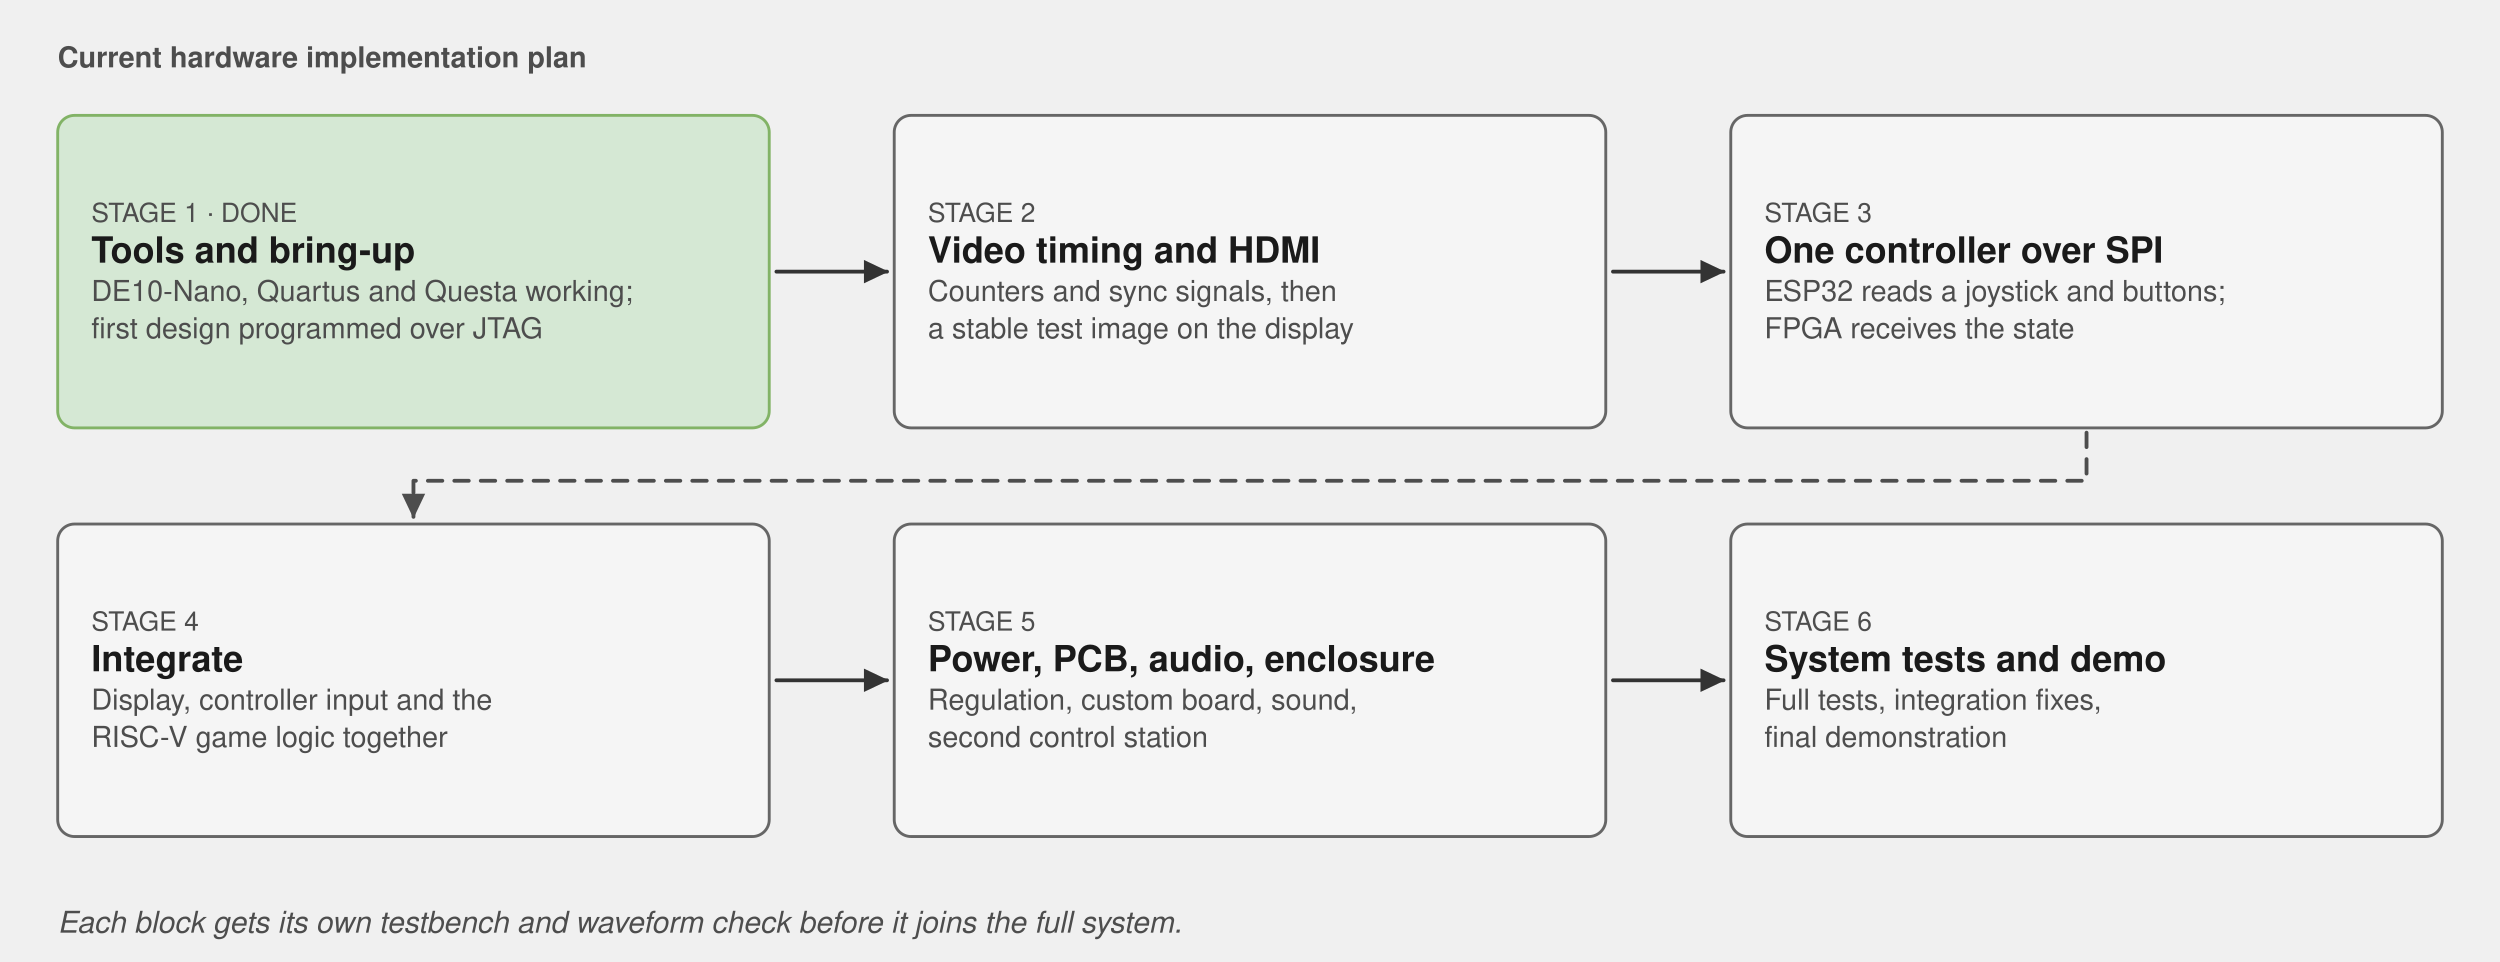
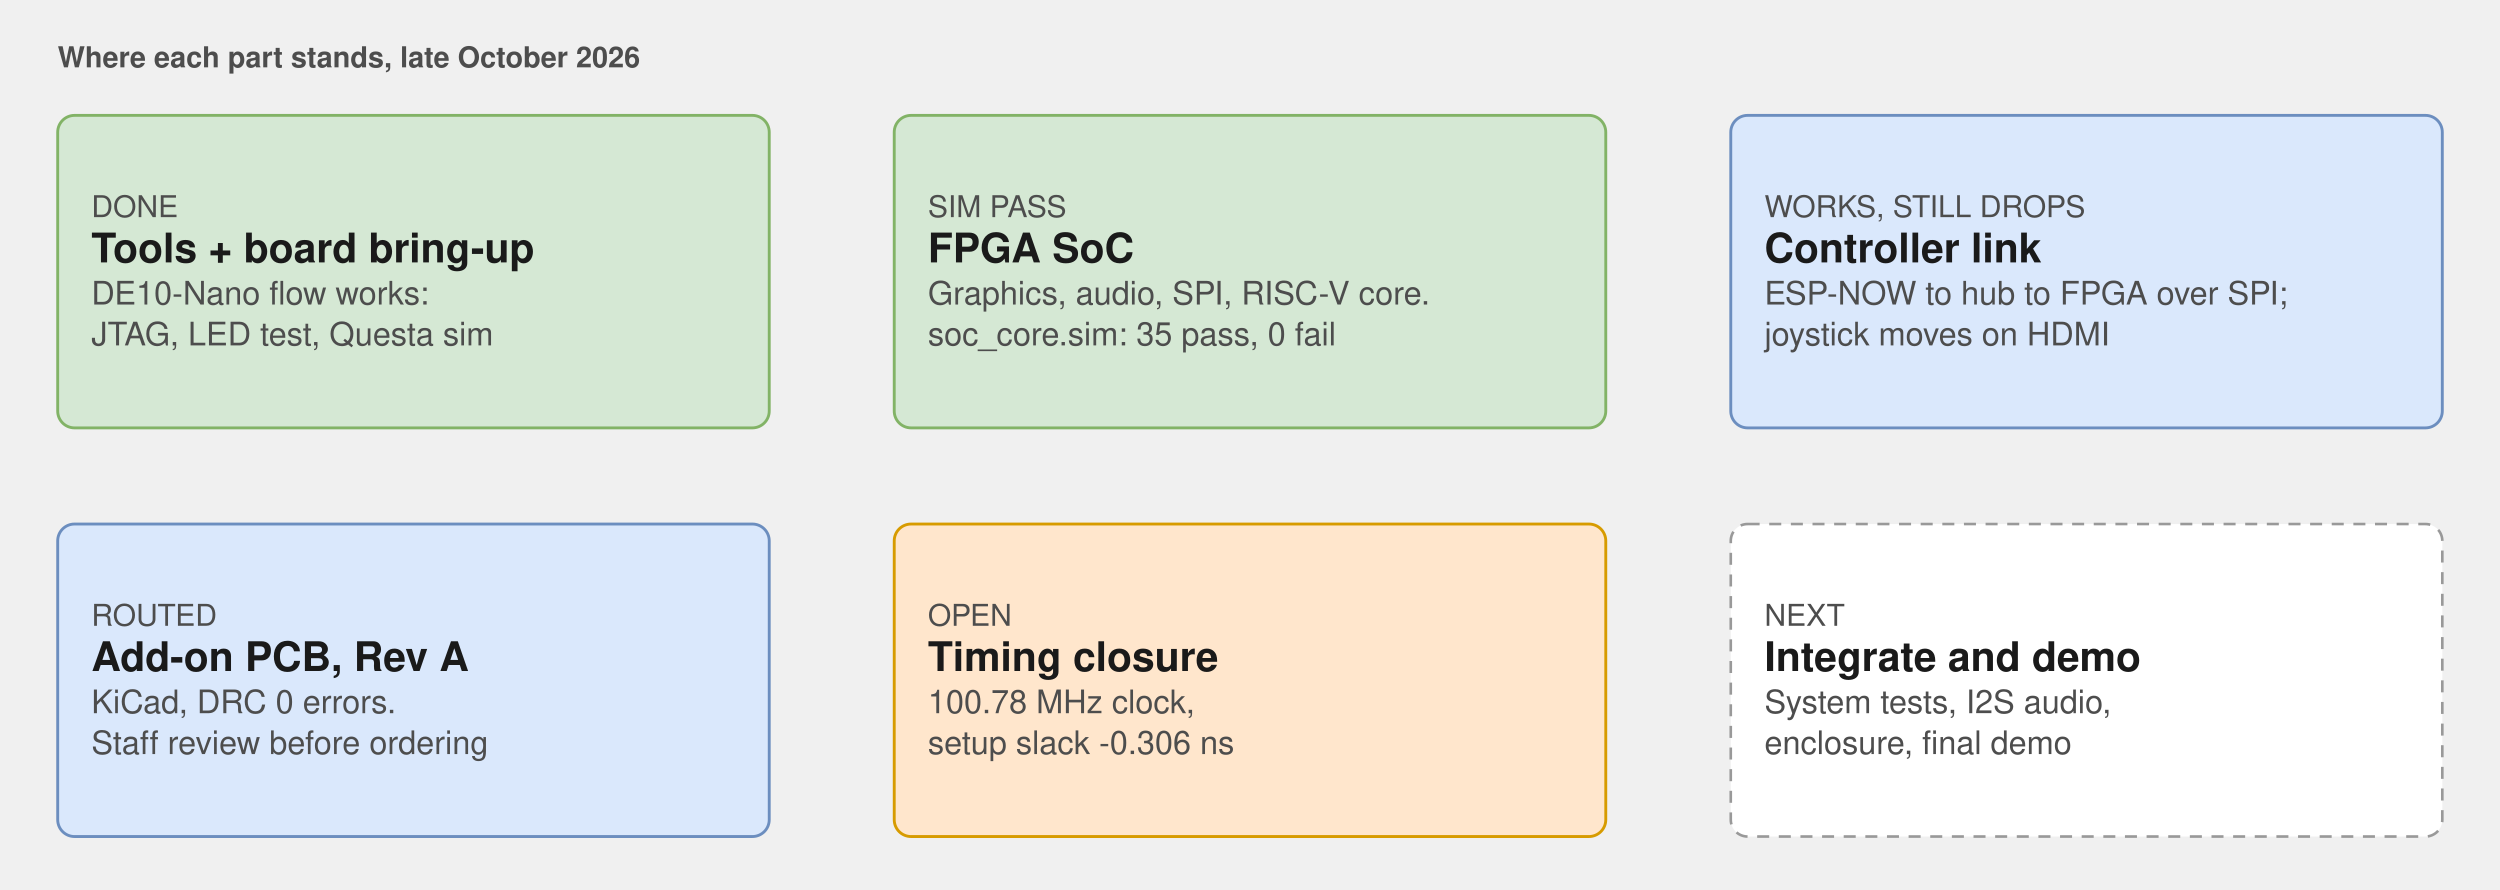
- <svg xmlns="http://www.w3.org/2000/svg" viewBox="0 0 1040 400" width="1040" height="400" role="img" aria-labelledby="t d" font-family="Helvetica, Arial, sans-serif">
+ <svg xmlns="http://www.w3.org/2000/svg" viewBox="0 0 1040 370" width="1040" height="370" role="img" aria-labelledby="t d" font-family="Helvetica, Arial, sans-serif">
  <defs>
    <marker id="a_ink" viewBox="0 0 10 10" refX="8.5" refY="5" markerWidth="8" markerHeight="8" orient="auto-start-reverse">
      <path d="M1 1.2 L9 5 L1 8.8 Z" fill="#333333" />
    </marker>
    <marker id="a_teal" viewBox="0 0 10 10" refX="8.5" refY="5" markerWidth="8" markerHeight="8" orient="auto-start-reverse">
      <path d="M1 1.2 L9 5 L1 8.8 Z" fill="#3d6fa5" />
    </marker>
    <marker id="a_rust" viewBox="0 0 10 10" refX="8.5" refY="5" markerWidth="8" markerHeight="8" orient="auto-start-reverse">
      <path d="M1 1.2 L9 5 L1 8.8 Z" fill="#c47f00" />
    </marker>
    <marker id="a_mute" viewBox="0 0 10 10" refX="8.5" refY="5" markerWidth="8" markerHeight="8" orient="auto-start-reverse">
      <path d="M1 1.2 L9 5 L1 8.8 Z" fill="#4d4d4d" />
    </marker>
    <marker id="a_good" viewBox="0 0 10 10" refX="8.5" refY="5" markerWidth="8" markerHeight="8" orient="auto-start-reverse">
      <path d="M1 1.2 L9 5 L1 8.8 Z" fill="#4d8a3f" />
    </marker>
  </defs>
-   <text x="24" y="28" font-size="12" font-weight="700" fill="#4d4d4d" text-anchor="start">Current hardware implementation plan</text>
+   <text x="24" y="28" font-size="12" font-weight="700" fill="#4d4d4d" text-anchor="start">Where each part stands, late October 2026</text>
  <rect x="24" y="48" width="296" height="130" rx="7" fill="#d5e8d4" stroke="#82b366" stroke-width="1.2" />
-   <text x="38" y="92.34" font-size="11.0" font-weight="400" fill="#4d4d4d" text-anchor="start">STAGE 1 · DONE</text>
-   <text x="38" y="109.26" font-size="15" font-weight="700" fill="#1a1a1a" text-anchor="start">Tools and bring-up</text>
-   <text x="38" y="125.21" font-size="12" font-weight="400" fill="#4d4d4d" text-anchor="start">DE10-Nano, Quartus and Questa working;</text>
-   <text x="38" y="140.71" font-size="12" font-weight="400" fill="#4d4d4d" text-anchor="start">first design programmed over JTAG</text>
-   <rect x="372" y="48" width="296" height="130" rx="7" fill="#f5f5f5" stroke="#666666" stroke-width="1.2" />
-   <text x="386" y="92.34" font-size="11.0" font-weight="400" fill="#4d4d4d" text-anchor="start">STAGE 2</text>
-   <text x="386" y="109.26" font-size="15" font-weight="700" fill="#1a1a1a" text-anchor="start">Video timing and HDMI</text>
-   <text x="386" y="125.21" font-size="12" font-weight="400" fill="#4d4d4d" text-anchor="start">Counters and sync signals, then</text>
-   <text x="386" y="140.71" font-size="12" font-weight="400" fill="#4d4d4d" text-anchor="start">a stable test image on the display</text>
-   <rect x="720" y="48" width="296" height="130" rx="7" fill="#f5f5f5" stroke="#666666" stroke-width="1.2" />
-   <text x="734" y="92.34" font-size="11.0" font-weight="400" fill="#4d4d4d" text-anchor="start">STAGE 3</text>
-   <text x="734" y="109.26" font-size="15" font-weight="700" fill="#1a1a1a" text-anchor="start">One controller over SPI</text>
-   <text x="734" y="125.21" font-size="12" font-weight="400" fill="#4d4d4d" text-anchor="start">ESP32 reads a joystick and buttons;</text>
-   <text x="734" y="140.71" font-size="12" font-weight="400" fill="#4d4d4d" text-anchor="start">FPGA receives the state</text>
-   <rect x="24" y="218" width="296" height="130" rx="7" fill="#f5f5f5" stroke="#666666" stroke-width="1.2" />
-   <text x="38" y="262.34" font-size="11.0" font-weight="400" fill="#4d4d4d" text-anchor="start">STAGE 4</text>
-   <text x="38" y="279.26" font-size="15" font-weight="700" fill="#1a1a1a" text-anchor="start">Integrate</text>
-   <text x="38" y="295.21" font-size="12" font-weight="400" fill="#4d4d4d" text-anchor="start">Display, controller input and the</text>
-   <text x="38" y="310.71" font-size="12" font-weight="400" fill="#4d4d4d" text-anchor="start">RISC-V game logic together</text>
-   <rect x="372" y="218" width="296" height="130" rx="7" fill="#f5f5f5" stroke="#666666" stroke-width="1.2" />
-   <text x="386" y="262.34" font-size="11.0" font-weight="400" fill="#4d4d4d" text-anchor="start">STAGE 5</text>
-   <text x="386" y="279.26" font-size="15" font-weight="700" fill="#1a1a1a" text-anchor="start">Power, PCB, audio, enclosure</text>
-   <text x="386" y="295.21" font-size="12" font-weight="400" fill="#4d4d4d" text-anchor="start">Regulation, custom board, sound,</text>
-   <text x="386" y="310.71" font-size="12" font-weight="400" fill="#4d4d4d" text-anchor="start">second control station</text>
-   <rect x="720" y="218" width="296" height="130" rx="7" fill="#f5f5f5" stroke="#666666" stroke-width="1.2" />
-   <text x="734" y="262.34" font-size="11.0" font-weight="400" fill="#4d4d4d" text-anchor="start">STAGE 6</text>
-   <text x="734" y="279.26" font-size="15" font-weight="700" fill="#1a1a1a" text-anchor="start">System tests and demo</text>
-   <text x="734" y="295.21" font-size="12" font-weight="400" fill="#4d4d4d" text-anchor="start">Full tests, integration fixes,</text>
-   <text x="734" y="310.71" font-size="12" font-weight="400" fill="#4d4d4d" text-anchor="start">final demonstration</text>
-   <path d="M323 113 L369 113" fill="none" stroke="#333333" stroke-width="1.6" stroke-linejoin="round" stroke-linecap="round" marker-end="url(#a_ink)" />
-   <path d="M671 113 L717 113" fill="none" stroke="#333333" stroke-width="1.6" stroke-linejoin="round" stroke-linecap="round" marker-end="url(#a_ink)" />
-   <path d="M868 180 L868 200 L172 200 L172 215" fill="none" stroke="#4d4d4d" stroke-width="1.6" stroke-linejoin="round" stroke-linecap="round" stroke-dasharray="6 5" marker-end="url(#a_mute)" />
-   <path d="M323 283 L369 283" fill="none" stroke="#333333" stroke-width="1.6" stroke-linejoin="round" stroke-linecap="round" marker-end="url(#a_ink)" />
-   <path d="M671 283 L717 283" fill="none" stroke="#333333" stroke-width="1.6" stroke-linejoin="round" stroke-linecap="round" marker-end="url(#a_ink)" />
-   <text x="24" y="388" font-size="12.5" font-weight="400" fill="#4d4d4d" text-anchor="start" font-style="italic">Each block gets its own testbench and waveform check before it joins the full system.</text>
+   <text x="38" y="90.32" font-size="12.5" font-weight="400" fill="#4d4d4d" text-anchor="start">DONE</text>
+   <text x="38" y="109.15" font-size="17" font-weight="700" fill="#1a1a1a" text-anchor="start">Tools + board bring-up</text>
+   <text x="38" y="126.69" font-size="13.5" font-weight="400" fill="#4d4d4d" text-anchor="start">DE10-Nano flow works:</text>
+   <text x="38" y="143.69" font-size="13.5" font-weight="400" fill="#4d4d4d" text-anchor="start">JTAG, LED test, Questa sim</text>
+   <rect x="372" y="48" width="296" height="130" rx="7" fill="#d5e8d4" stroke="#82b366" stroke-width="1.2" />
+   <text x="386" y="90.32" font-size="12.5" font-weight="400" fill="#4d4d4d" text-anchor="start">SIM PASS</text>
+   <text x="386" y="109.15" font-size="17" font-weight="700" fill="#1a1a1a" text-anchor="start">FPGA SoC</text>
+   <text x="386" y="126.69" font-size="13.5" font-weight="400" fill="#4d4d4d" text-anchor="start">Graphics, audio, SPI, RISC-V core.</text>
+   <text x="386" y="143.69" font-size="13.5" font-weight="400" fill="#4d4d4d" text-anchor="start">soc_core.sim: 35 pass, 0 fail</text>
+   <rect x="720" y="48" width="296" height="130" rx="7" fill="#dae8fc" stroke="#6c8ebf" stroke-width="1.2" />
+   <text x="734" y="90.32" font-size="12.5" font-weight="400" fill="#4d4d4d" text-anchor="start">WORKS, STILL DROPS</text>
+   <text x="734" y="109.15" font-size="17" font-weight="700" fill="#1a1a1a" text-anchor="start">Controller link</text>
+   <text x="734" y="126.69" font-size="13.5" font-weight="400" fill="#4d4d4d" text-anchor="start">ESP-NOW to hub to FPGA over SPI;</text>
+   <text x="734" y="143.69" font-size="13.5" font-weight="400" fill="#4d4d4d" text-anchor="start">joystick moves on HDMI</text>
+   <rect x="24" y="218" width="296" height="130" rx="7" fill="#dae8fc" stroke="#6c8ebf" stroke-width="1.2" />
+   <text x="38" y="260.32" font-size="12.5" font-weight="400" fill="#4d4d4d" text-anchor="start">ROUTED</text>
+   <text x="38" y="279.15" font-size="17" font-weight="700" fill="#1a1a1a" text-anchor="start">Add-on PCB, Rev A</text>
+   <text x="38" y="296.69" font-size="13.5" font-weight="400" fill="#4d4d4d" text-anchor="start">KiCad, DRC 0 errors.</text>
+   <text x="38" y="313.69" font-size="13.5" font-weight="400" fill="#4d4d4d" text-anchor="start">Staff review before ordering</text>
+   <rect x="372" y="218" width="296" height="130" rx="7" fill="#ffe6cc" stroke="#d79b00" stroke-width="1.2" />
+   <text x="386" y="260.32" font-size="12.5" font-weight="400" fill="#4d4d4d" text-anchor="start">OPEN</text>
+   <text x="386" y="279.15" font-size="17" font-weight="700" fill="#1a1a1a" text-anchor="start">Timing closure</text>
+   <text x="386" y="296.69" font-size="13.5" font-weight="400" fill="#4d4d4d" text-anchor="start">100.78 MHz clock,</text>
+   <text x="386" y="313.69" font-size="13.5" font-weight="400" fill="#4d4d4d" text-anchor="start">setup slack -0.306 ns</text>
+   <rect x="720" y="218" width="296" height="130" rx="7" fill="#ffffff" stroke="#999999" stroke-width="1.1" stroke-dasharray="5 4" />
+   <text x="734" y="260.32" font-size="12.5" font-weight="400" fill="#4d4d4d" text-anchor="start">NEXT</text>
+   <text x="734" y="279.15" font-size="17" font-weight="700" fill="#1a1a1a" text-anchor="start">Integrate and demo</text>
+   <text x="734" y="296.69" font-size="13.5" font-weight="400" fill="#4d4d4d" text-anchor="start">System tests, I2S audio,</text>
+   <text x="734" y="313.69" font-size="13.5" font-weight="400" fill="#4d4d4d" text-anchor="start">enclosure, final demo</text>
</svg>
